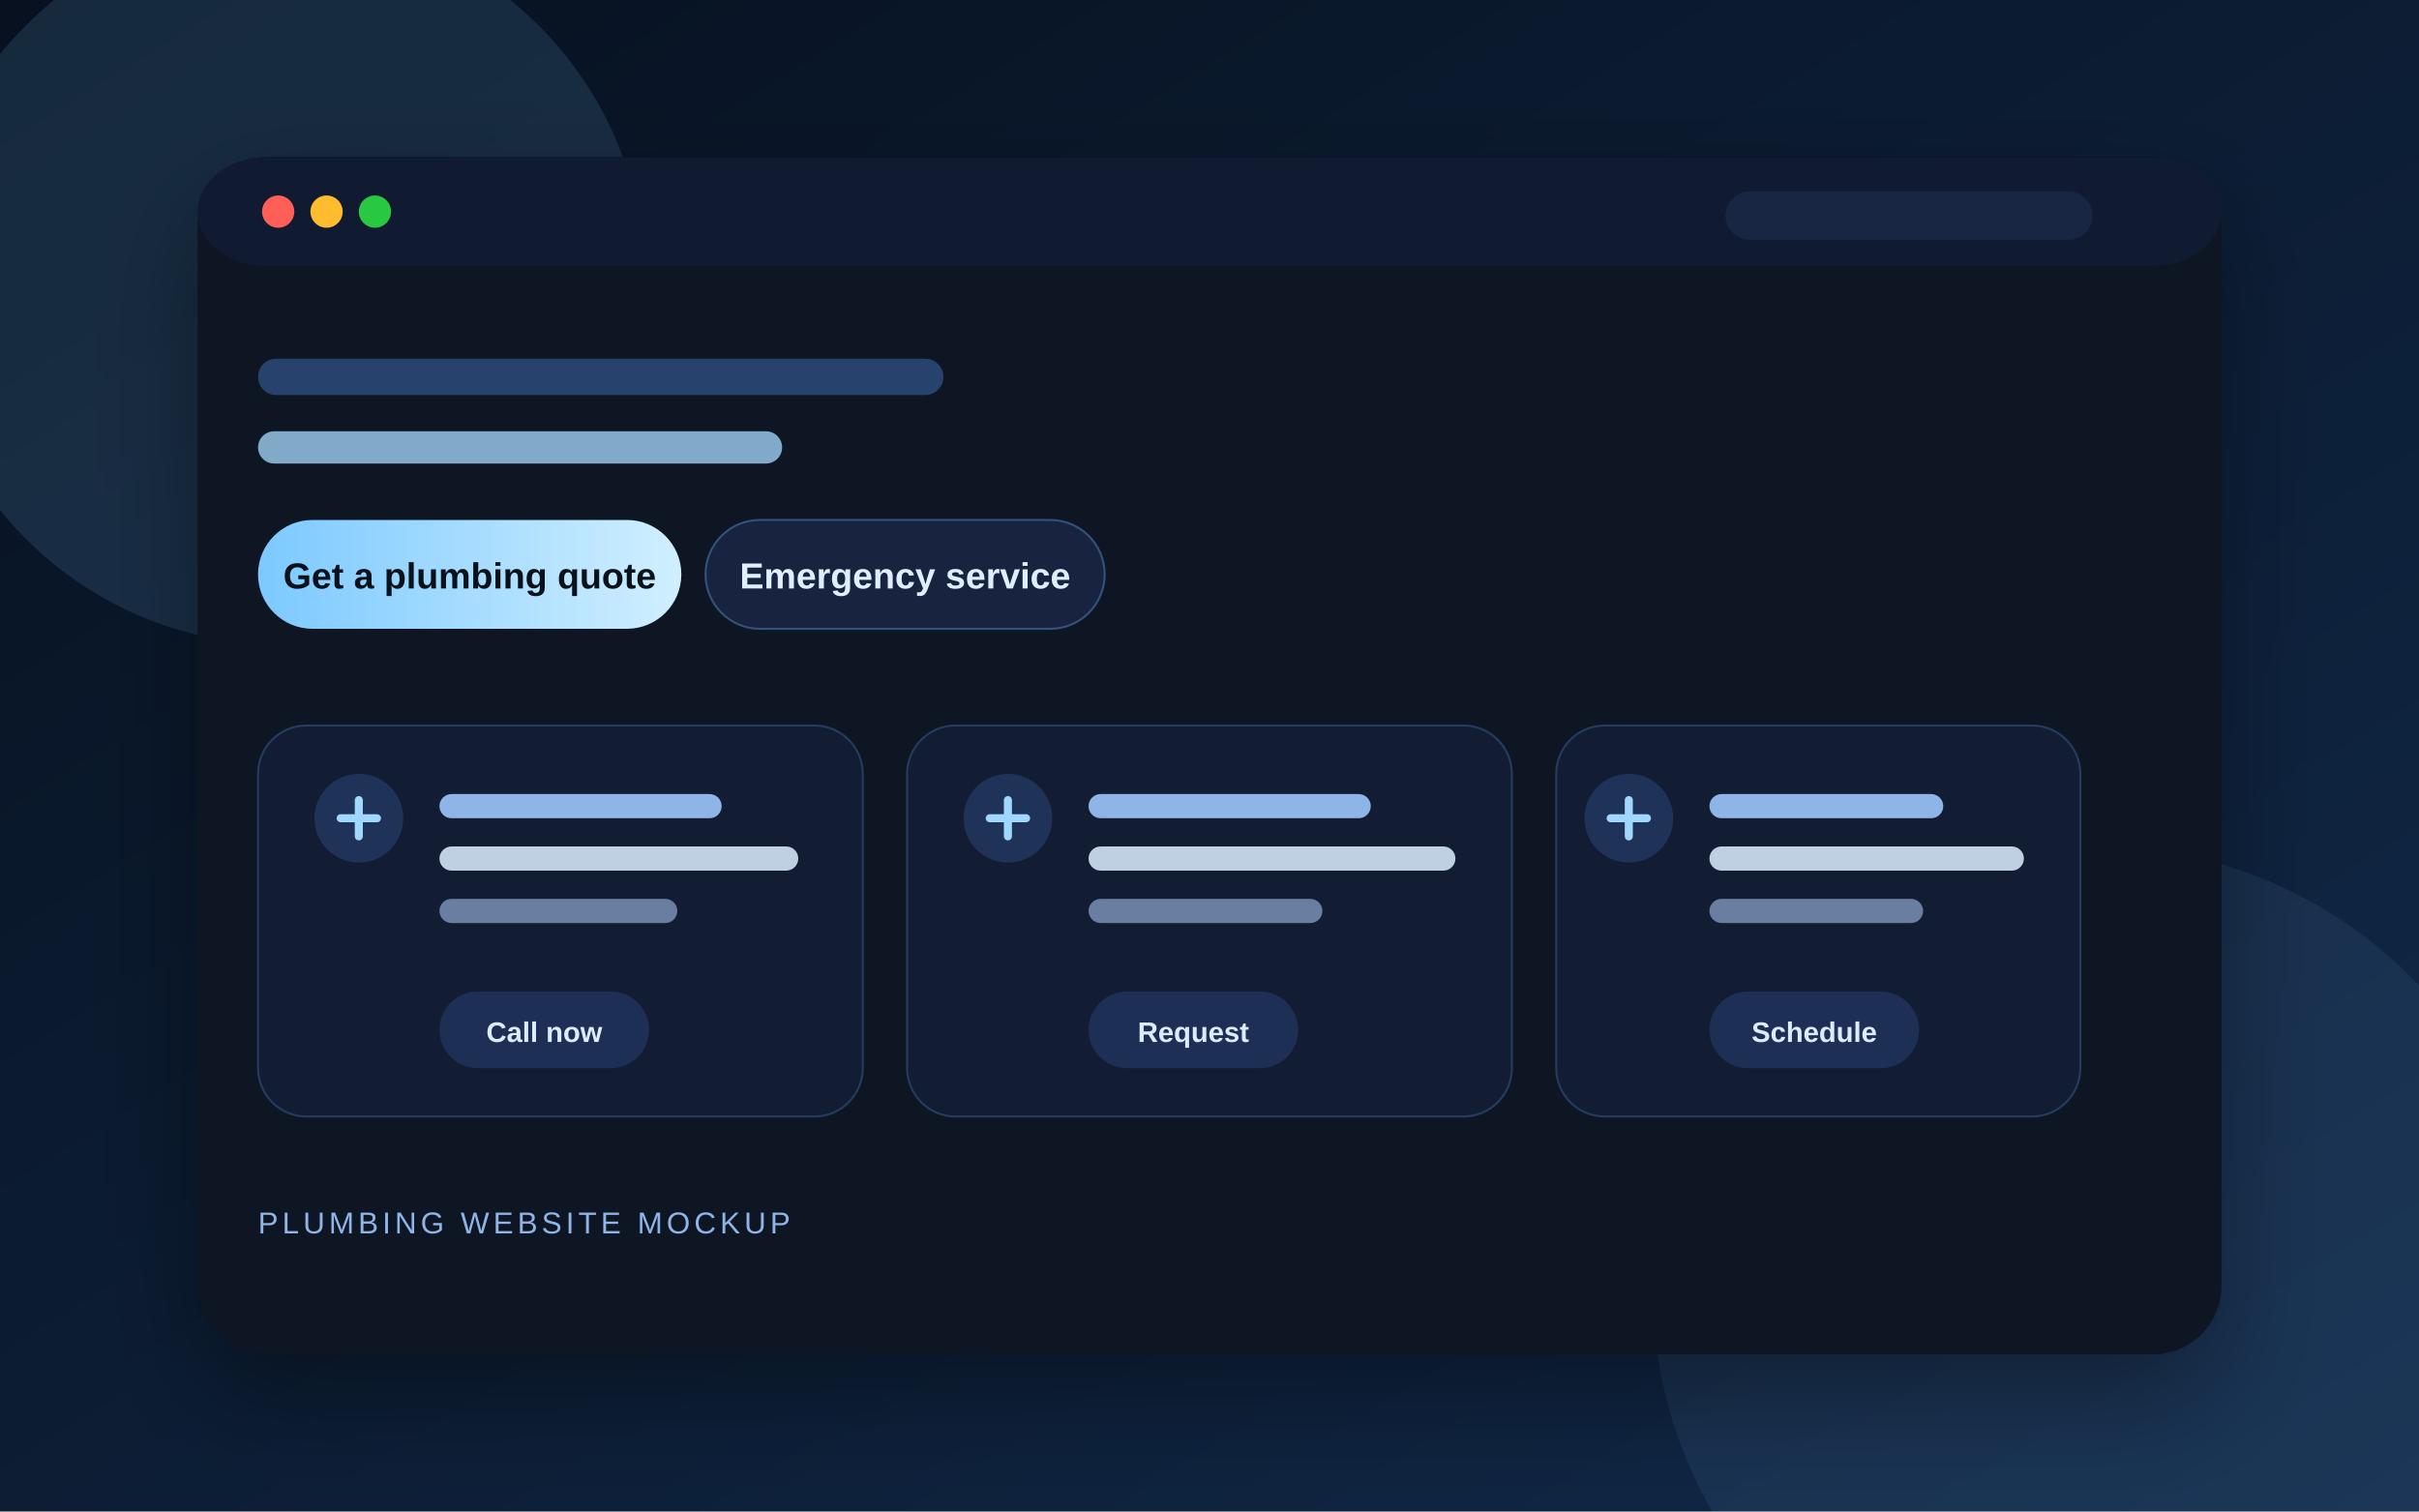
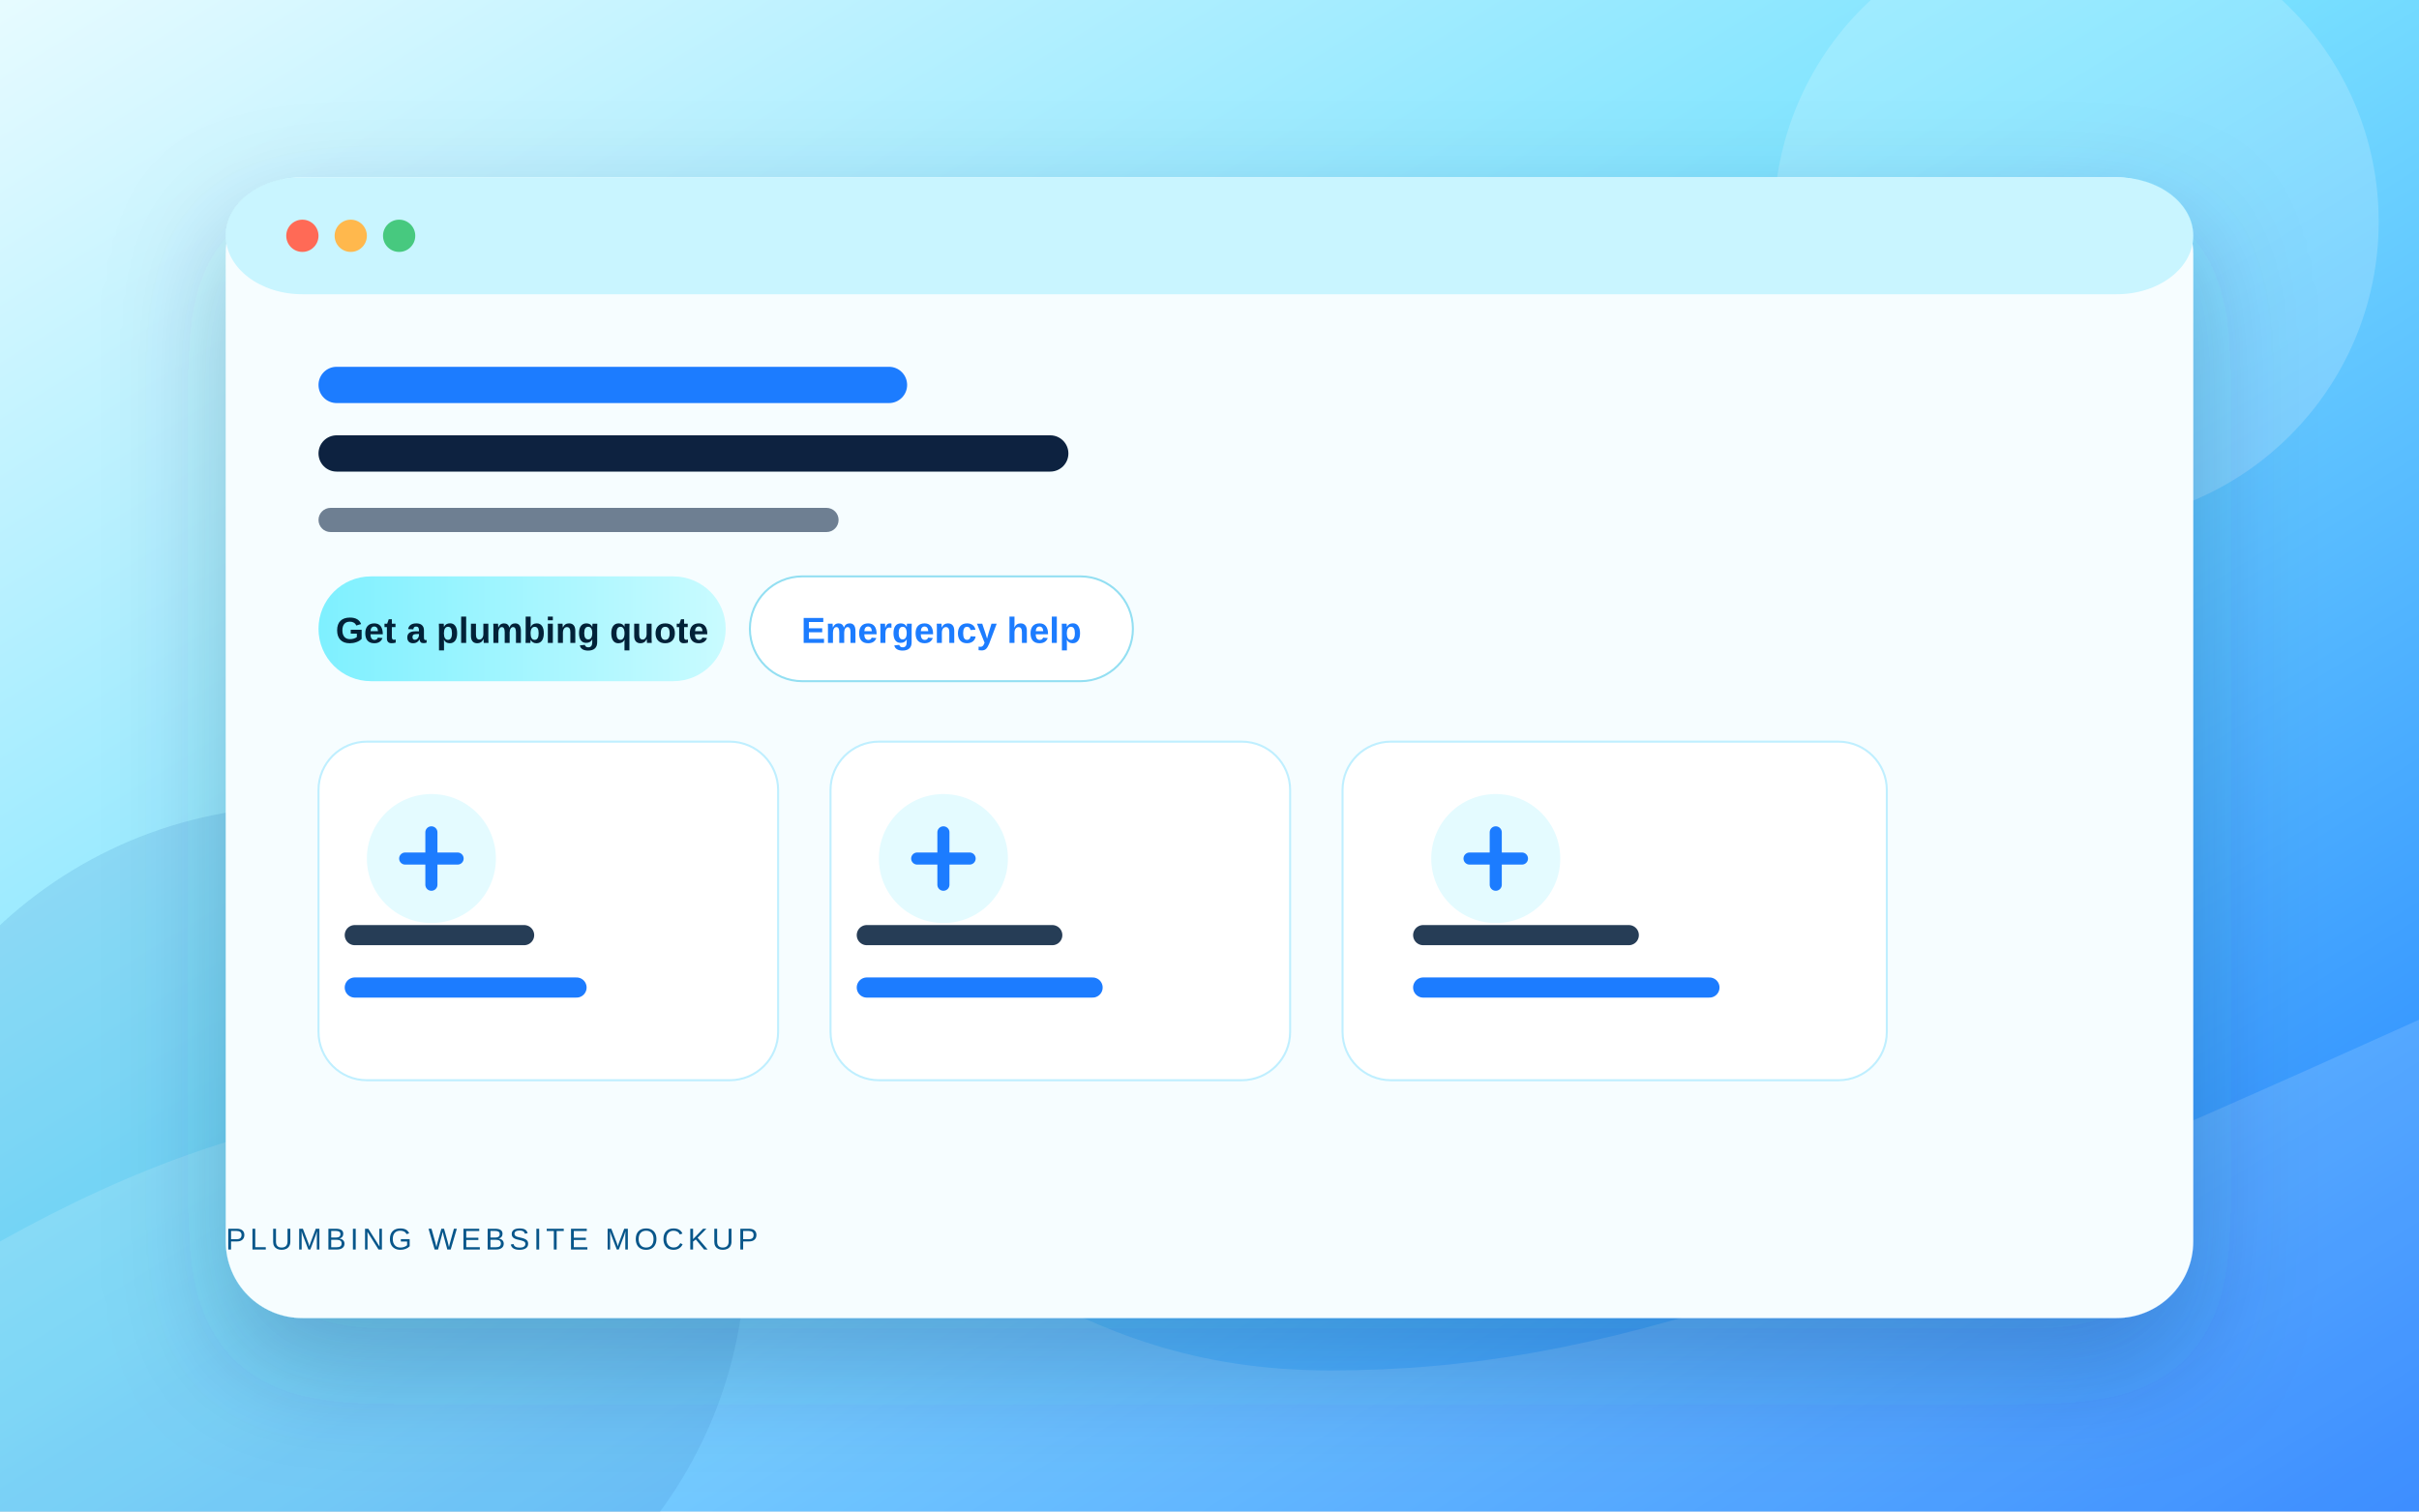
<svg xmlns="http://www.w3.org/2000/svg" viewBox="0 0 1200 750" role="img" aria-label="Plumbing website mockup">
  <defs>
-     <linearGradient id="bg2" x1="0" y1="0" x2="1" y2="1">
-       <stop offset="0%" stop-color="#07111f" />
-       <stop offset="100%" stop-color="#112949" />
+     <linearGradient id="bg" x1="0" y1="0" x2="1" y2="1">
+       <stop offset="0%" stop-color="#e7fbff" />
+       <stop offset="45%" stop-color="#7be3ff" />
+       <stop offset="100%" stop-color="#1e7bff" />
    </linearGradient>
-     <linearGradient id="accent2" x1="0" y1="0" x2="1" y2="0">
-       <stop offset="0%" stop-color="#7cc9ff" />
-       <stop offset="100%" stop-color="#d0efff" />
+     <linearGradient id="screen" x1="0" y1="0" x2="1" y2="1">
+       <stop offset="0%" stop-color="#081522" />
+       <stop offset="100%" stop-color="#12365a" />
    </linearGradient>
-     <filter id="shadow2" x="-20%" y="-20%" width="140%" height="140%">
-       <feDropShadow dx="0" dy="22" stdDeviation="26" flood-color="#000" flood-opacity="0.35" />
+     <linearGradient id="cta" x1="0" y1="0" x2="1" y2="0">
+       <stop offset="0%" stop-color="#7ef0ff" />
+       <stop offset="100%" stop-color="#c9fbff" />
+     </linearGradient>
+     <filter id="shadow" x="-25%" y="-25%" width="150%" height="150%">
+       <feDropShadow dx="0" dy="24" stdDeviation="28" flood-color="#08355e" flood-opacity="0.25" />
    </filter>
  </defs>
-   <rect width="1200" height="750" fill="url(#bg2)" />
-   <circle cx="140" cy="140" r="180" fill="#7cc9ff" opacity="0.13" />
-   <circle cx="1040" cy="640" r="220" fill="#8fcfff" opacity="0.08" />
-   <rect x="98" y="78" width="1004" height="594" rx="34" fill="#0a1220" filter="url(#shadow2)" />
-   <rect x="98" y="78" width="1004" height="54" rx="34" fill="#101b31" />
-   <circle cx="138" cy="105" r="8" fill="#ff5f57" />
-   <circle cx="162" cy="105" r="8" fill="#febc2e" />
-   <circle cx="186" cy="105" r="8" fill="#28c840" />
-   <rect x="856" y="95" width="182" height="24" rx="12" fill="#182644" />
-   <rect x="128" y="178" width="340" height="18" rx="9" fill="#27436d" />
-   <rect x="128" y="214" width="260" height="16" rx="8" fill="#a8d9ff" opacity="0.75" />
-   <rect x="128" y="258" width="210" height="54" rx="27" fill="url(#accent2)" />
-   <rect x="350" y="258" width="198" height="54" rx="27" fill="#17233f" stroke="#33527c" />
-   <text x="233" y="292" font-family="Arial, sans-serif" font-size="18" fill="#09111b" font-weight="700" text-anchor="middle">Get a plumbing quote</text>
-   <text x="449" y="292" font-family="Arial, sans-serif" font-size="18" fill="#e0efff" font-weight="700" text-anchor="middle">Emergency service</text>
-   <rect x="128" y="360" width="300" height="194" rx="24" fill="#121d34" stroke="#263b60" />
-   <rect x="450" y="360" width="300" height="194" rx="24" fill="#121d34" stroke="#263b60" />
-   <rect x="772" y="360" width="260" height="194" rx="24" fill="#121d34" stroke="#263b60" />
-   <circle cx="178" cy="406" r="22" fill="#1f3359" />
-   <path d="M169 406h18M178 397v18" stroke="#9fd7ff" stroke-width="4" stroke-linecap="round" />
-   <rect x="218" y="394" width="140" height="12" rx="6" fill="#8fb4e8" />
-   <rect x="218" y="420" width="178" height="12" rx="6" fill="#dcecff" opacity="0.86" />
-   <rect x="218" y="446" width="118" height="12" rx="6" fill="#8ca4cc" opacity="0.72" />
-   <rect x="218" y="492" width="104" height="38" rx="19" fill="#1d2f54" />
-   <text x="270" y="517" font-family="Arial, sans-serif" font-size="14" fill="#dcecff" font-weight="700" text-anchor="middle">Call now</text>
-   <circle cx="500" cy="406" r="22" fill="#1f3359" />
-   <path d="M491 406h18M500 397v18" stroke="#9fd7ff" stroke-width="4" stroke-linecap="round" />
-   <rect x="540" y="394" width="140" height="12" rx="6" fill="#8fb4e8" />
-   <rect x="540" y="420" width="182" height="12" rx="6" fill="#dcecff" opacity="0.86" />
-   <rect x="540" y="446" width="116" height="12" rx="6" fill="#8ca4cc" opacity="0.72" />
-   <rect x="540" y="492" width="104" height="38" rx="19" fill="#1d2f54" />
-   <text x="592" y="517" font-family="Arial, sans-serif" font-size="14" fill="#dcecff" font-weight="700" text-anchor="middle">Request</text>
-   <circle cx="808" cy="406" r="22" fill="#1f3359" />
-   <path d="M799 406h18M808 397v18" stroke="#9fd7ff" stroke-width="4" stroke-linecap="round" />
-   <rect x="848" y="394" width="116" height="12" rx="6" fill="#8fb4e8" />
-   <rect x="848" y="420" width="156" height="12" rx="6" fill="#dcecff" opacity="0.86" />
-   <rect x="848" y="446" width="106" height="12" rx="6" fill="#8ca4cc" opacity="0.72" />
-   <rect x="848" y="492" width="104" height="38" rx="19" fill="#1d2f54" />
-   <text x="900" y="517" font-family="Arial, sans-serif" font-size="14" fill="#dcecff" font-weight="700" text-anchor="middle">Schedule</text>
-   <text x="128" y="612" font-family="Arial, sans-serif" font-size="15" fill="#8fb4e8" letter-spacing="2">PLUMBING WEBSITE MOCKUP</text>
+   <rect width="1200" height="750" fill="url(#bg)" />
+   <circle cx="1030" cy="110" r="150" fill="#fff" opacity="0.18" />
+   <circle cx="150" cy="620" r="220" fill="#0151a6" opacity="0.12" />
+   <path d="M0 616c136-76 242-82 360-48s164 112 300 112 252-44 540-174v244H0Z" fill="#fff" opacity="0.14" />
+   <g filter="url(#shadow)">
+     <rect x="112" y="88" width="976" height="566" rx="38" fill="#f6fdff" />
+     <rect x="112" y="88" width="976" height="58" rx="38" fill="#c9f5ff" />
+     <circle cx="150" cy="117" r="8" fill="#ff6b57" />
+     <circle cx="174" cy="117" r="8" fill="#ffb84d" />
+     <circle cx="198" cy="117" r="8" fill="#47c97f" />
+     <rect x="158" y="182" width="292" height="18" rx="9" fill="#1e7bff" />
+     <rect x="158" y="216" width="372" height="18" rx="9" fill="#0b2340" />
+     <rect x="158" y="252" width="258" height="12" rx="6" fill="#6e7f92" />
+     <rect x="158" y="286" width="202" height="52" rx="26" fill="url(#cta)" />
+     <text x="259" y="319" font-family="Arial, sans-serif" font-size="18" font-weight="700" fill="#062037" text-anchor="middle">Get a plumbing quote</text>
+     <rect x="372" y="286" width="190" height="52" rx="26" fill="#fff" stroke="#93dff2" />
+     <text x="467" y="319" font-family="Arial, sans-serif" font-size="18" font-weight="700" fill="#1d7cff" text-anchor="middle">Emergency help</text>
+     <rect x="158" y="368" width="228" height="168" rx="24" fill="#fff" stroke="#bfefff" />
+     <rect x="412" y="368" width="228" height="168" rx="24" fill="#fff" stroke="#bfefff" />
+     <rect x="666" y="368" width="270" height="168" rx="24" fill="#fff" stroke="#bfefff" />
+     <circle cx="214" cy="426" r="32" fill="#e4fbff" />
+     <path d="M201 426h26M214 413v26" stroke="#1e7bff" stroke-width="6" stroke-linecap="round" />
+     <path d="M176 490h110" stroke="#1e7bff" stroke-width="10" stroke-linecap="round" />
+     <path d="M176 464h84" stroke="#0b2340" stroke-width="10" stroke-linecap="round" opacity="0.88" />
+     <circle cx="468" cy="426" r="32" fill="#e4fbff" />
+     <path d="M455 426h26M468 413v26" stroke="#1e7bff" stroke-width="6" stroke-linecap="round" />
+     <path d="M430 490h112" stroke="#1e7bff" stroke-width="10" stroke-linecap="round" />
+     <path d="M430 464h92" stroke="#0b2340" stroke-width="10" stroke-linecap="round" opacity="0.88" />
+     <circle cx="742" cy="426" r="32" fill="#e4fbff" />
+     <path d="M729 426h26M742 413v26" stroke="#1e7bff" stroke-width="6" stroke-linecap="round" />
+     <path d="M706 490h142" stroke="#1e7bff" stroke-width="10" stroke-linecap="round" />
+     <path d="M706 464h102" stroke="#0b2340" stroke-width="10" stroke-linecap="round" opacity="0.88" />
+   </g>
+   <text x="112" y="620" font-family="Arial, sans-serif" font-size="15" letter-spacing="2" fill="#07568a">PLUMBING WEBSITE MOCKUP</text>
</svg>
